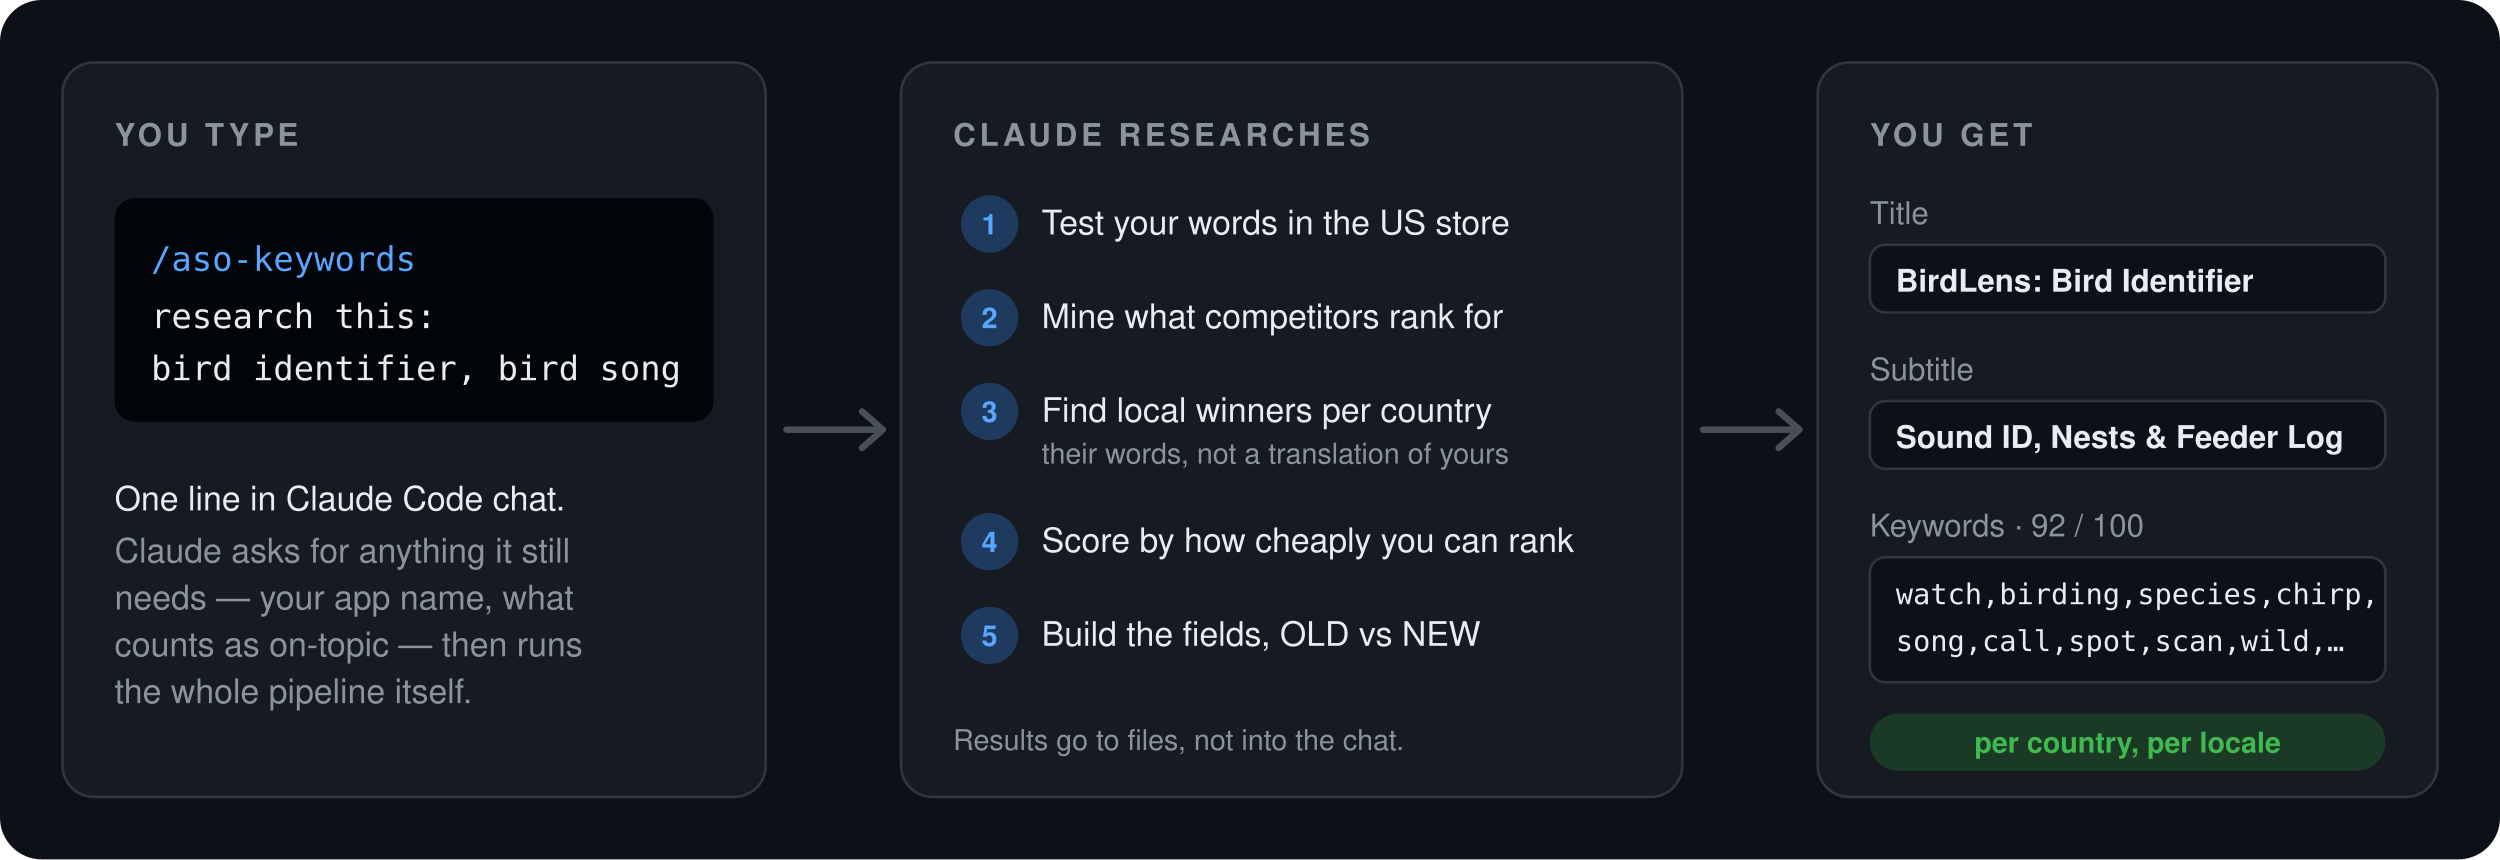
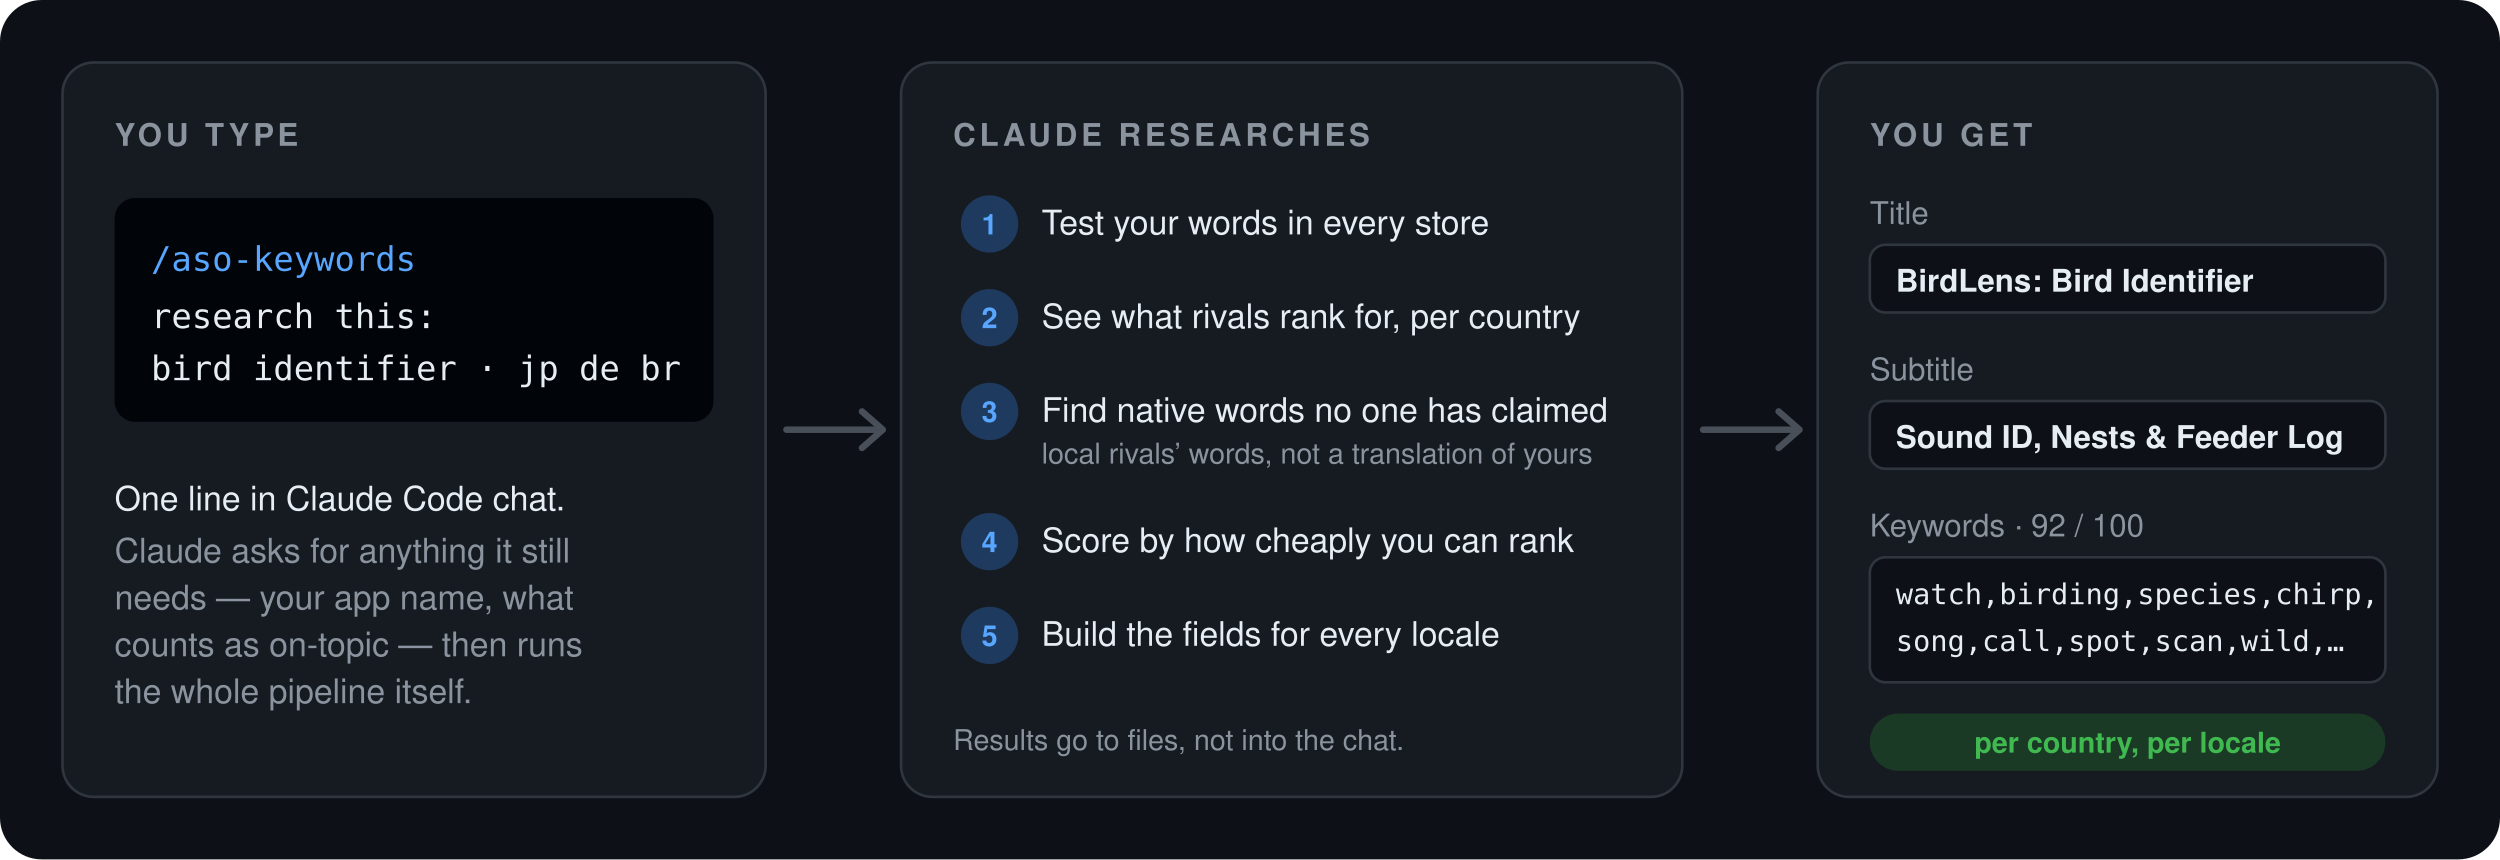
<svg xmlns="http://www.w3.org/2000/svg" width="960" height="330" viewBox="0 0 960 330" font-family="-apple-system, BlinkMacSystemFont, 'Segoe UI', Helvetica, Arial, sans-serif">
  <rect width="960" height="330" rx="16" fill="#0d1117" />
  <rect x="24" y="24" width="270" height="282" rx="12" fill="#161b22" stroke="#30363d" />
  <text x="44" y="56" font-size="12" font-weight="700" fill="#8b949e" letter-spacing="1.5">YOU TYPE</text>
  <rect x="44" y="76" width="230" height="86" rx="8" fill="#010409" />
  <text x="58" y="104" font-size="13" font-family="ui-monospace, SFMono-Regular, Menlo, monospace" fill="#58a6ff">/aso-keywords</text>
  <text x="58" y="126" font-size="13" font-family="ui-monospace, SFMono-Regular, Menlo, monospace" fill="#e6edf3">research this:</text>
-   <text x="58" y="146" font-size="13" font-family="ui-monospace, SFMono-Regular, Menlo, monospace" fill="#e6edf3">bird identifier, bird song</text>
+   <text x="58" y="146" font-size="13" font-family="ui-monospace, SFMono-Regular, Menlo, monospace" fill="#e6edf3">bird identifier · jp de br</text>
  <text x="44" y="196" font-size="13" fill="#e6edf3">One line in Claude Code chat.</text>
  <text x="44" y="216" font-size="13" fill="#8b949e">Claude asks for anything it still</text>
  <text x="44" y="234" font-size="13" fill="#8b949e">needs — your app name, what</text>
  <text x="44" y="252" font-size="13" fill="#8b949e">counts as on-topic — then runs</text>
  <text x="44" y="270" font-size="13" fill="#8b949e">the whole pipeline itself.</text>
  <path d="M302 165 L338 165" stroke="#484f58" stroke-width="2.5" fill="none" stroke-linecap="round" />
  <path d="M331 158 L339 165 L331 172" stroke="#484f58" stroke-width="2.5" fill="none" stroke-linecap="round" stroke-linejoin="round" />
  <rect x="346" y="24" width="300" height="282" rx="12" fill="#161b22" stroke="#30363d" />
  <text x="366" y="56" font-size="12" font-weight="700" fill="#8b949e" letter-spacing="1.5">CLAUDE RESEARCHES</text>
  <g font-size="13" fill="#e6edf3">
    <circle cx="380" cy="86" r="11" fill="#1f3a5f" />
    <text x="380" y="90" text-anchor="middle" font-size="11" font-weight="700" fill="#58a6ff">1</text>
-     <text x="400" y="90">Test your words in the US store</text>
+     <text x="400" y="90">Test your words in every store</text>
    <circle cx="380" cy="122" r="11" fill="#1f3a5f" />
    <text x="380" y="126" text-anchor="middle" font-size="11" font-weight="700" fill="#58a6ff">2</text>
-     <text x="400" y="126">Mine what competitors rank for</text>
+     <text x="400" y="126">See what rivals rank for, per country</text>
    <circle cx="380" cy="158" r="11" fill="#1f3a5f" />
    <text x="380" y="162" text-anchor="middle" font-size="11" font-weight="700" fill="#58a6ff">3</text>
-     <text x="400" y="162">Find local winners per country</text>
-     <text x="400" y="178" font-size="11" fill="#8b949e">their words, not a translation of yours</text>
+     <text x="400" y="162">Find native words no one has claimed</text>
+     <text x="400" y="178" font-size="11" fill="#8b949e">local rivals’ words, not a translation of yours</text>
    <circle cx="380" cy="208" r="11" fill="#1f3a5f" />
    <text x="380" y="212" text-anchor="middle" font-size="11" font-weight="700" fill="#58a6ff">4</text>
    <text x="400" y="212">Score by how cheaply you can rank</text>
    <circle cx="380" cy="244" r="11" fill="#1f3a5f" />
    <text x="380" y="248" text-anchor="middle" font-size="11" font-weight="700" fill="#58a6ff">5</text>
-     <text x="400" y="248">Build the fields, OLD vs NEW</text>
+     <text x="400" y="248">Build the fields for every locale</text>
  </g>
  <text x="366" y="288" font-size="11" fill="#8b949e">Results go to files, not into the chat.</text>
  <path d="M654 165 L690 165" stroke="#484f58" stroke-width="2.5" fill="none" stroke-linecap="round" />
  <path d="M683 158 L691 165 L683 172" stroke="#484f58" stroke-width="2.5" fill="none" stroke-linecap="round" stroke-linejoin="round" />
  <rect x="698" y="24" width="238" height="282" rx="12" fill="#161b22" stroke="#30363d" />
  <text x="718" y="56" font-size="12" font-weight="700" fill="#8b949e" letter-spacing="1.5">YOU GET</text>
  <g font-size="12">
    <text x="718" y="86" fill="#8b949e">Title</text>
    <rect x="718" y="94" width="198" height="26" rx="6" fill="#0d1117" stroke="#30363d" />
    <text x="728" y="112" fill="#e6edf3" font-weight="600">BirdLens: Bird Identifier</text>
    <text x="718" y="146" fill="#8b949e">Subtitle</text>
    <rect x="718" y="154" width="198" height="26" rx="6" fill="#0d1117" stroke="#30363d" />
    <text x="728" y="172" fill="#e6edf3" font-weight="600">Sound ID, Nests &amp; Feeder Log</text>
    <text x="718" y="206" fill="#8b949e">Keywords · 92 / 100</text>
    <rect x="718" y="214" width="198" height="48" rx="6" fill="#0d1117" stroke="#30363d" />
    <text x="728" y="232" fill="#e6edf3" font-family="ui-monospace, SFMono-Regular, Menlo, monospace" font-size="11">watch,birding,species,chirp,</text>
    <text x="728" y="250" fill="#e6edf3" font-family="ui-monospace, SFMono-Regular, Menlo, monospace" font-size="11">song,call,spot,scan,wild,…</text>
  </g>
  <rect x="718" y="274" width="198" height="22" rx="11" fill="#1a3a26" />
  <text x="817" y="289" text-anchor="middle" font-size="11" font-weight="600" fill="#3fb950">per country, per locale</text>
</svg>
